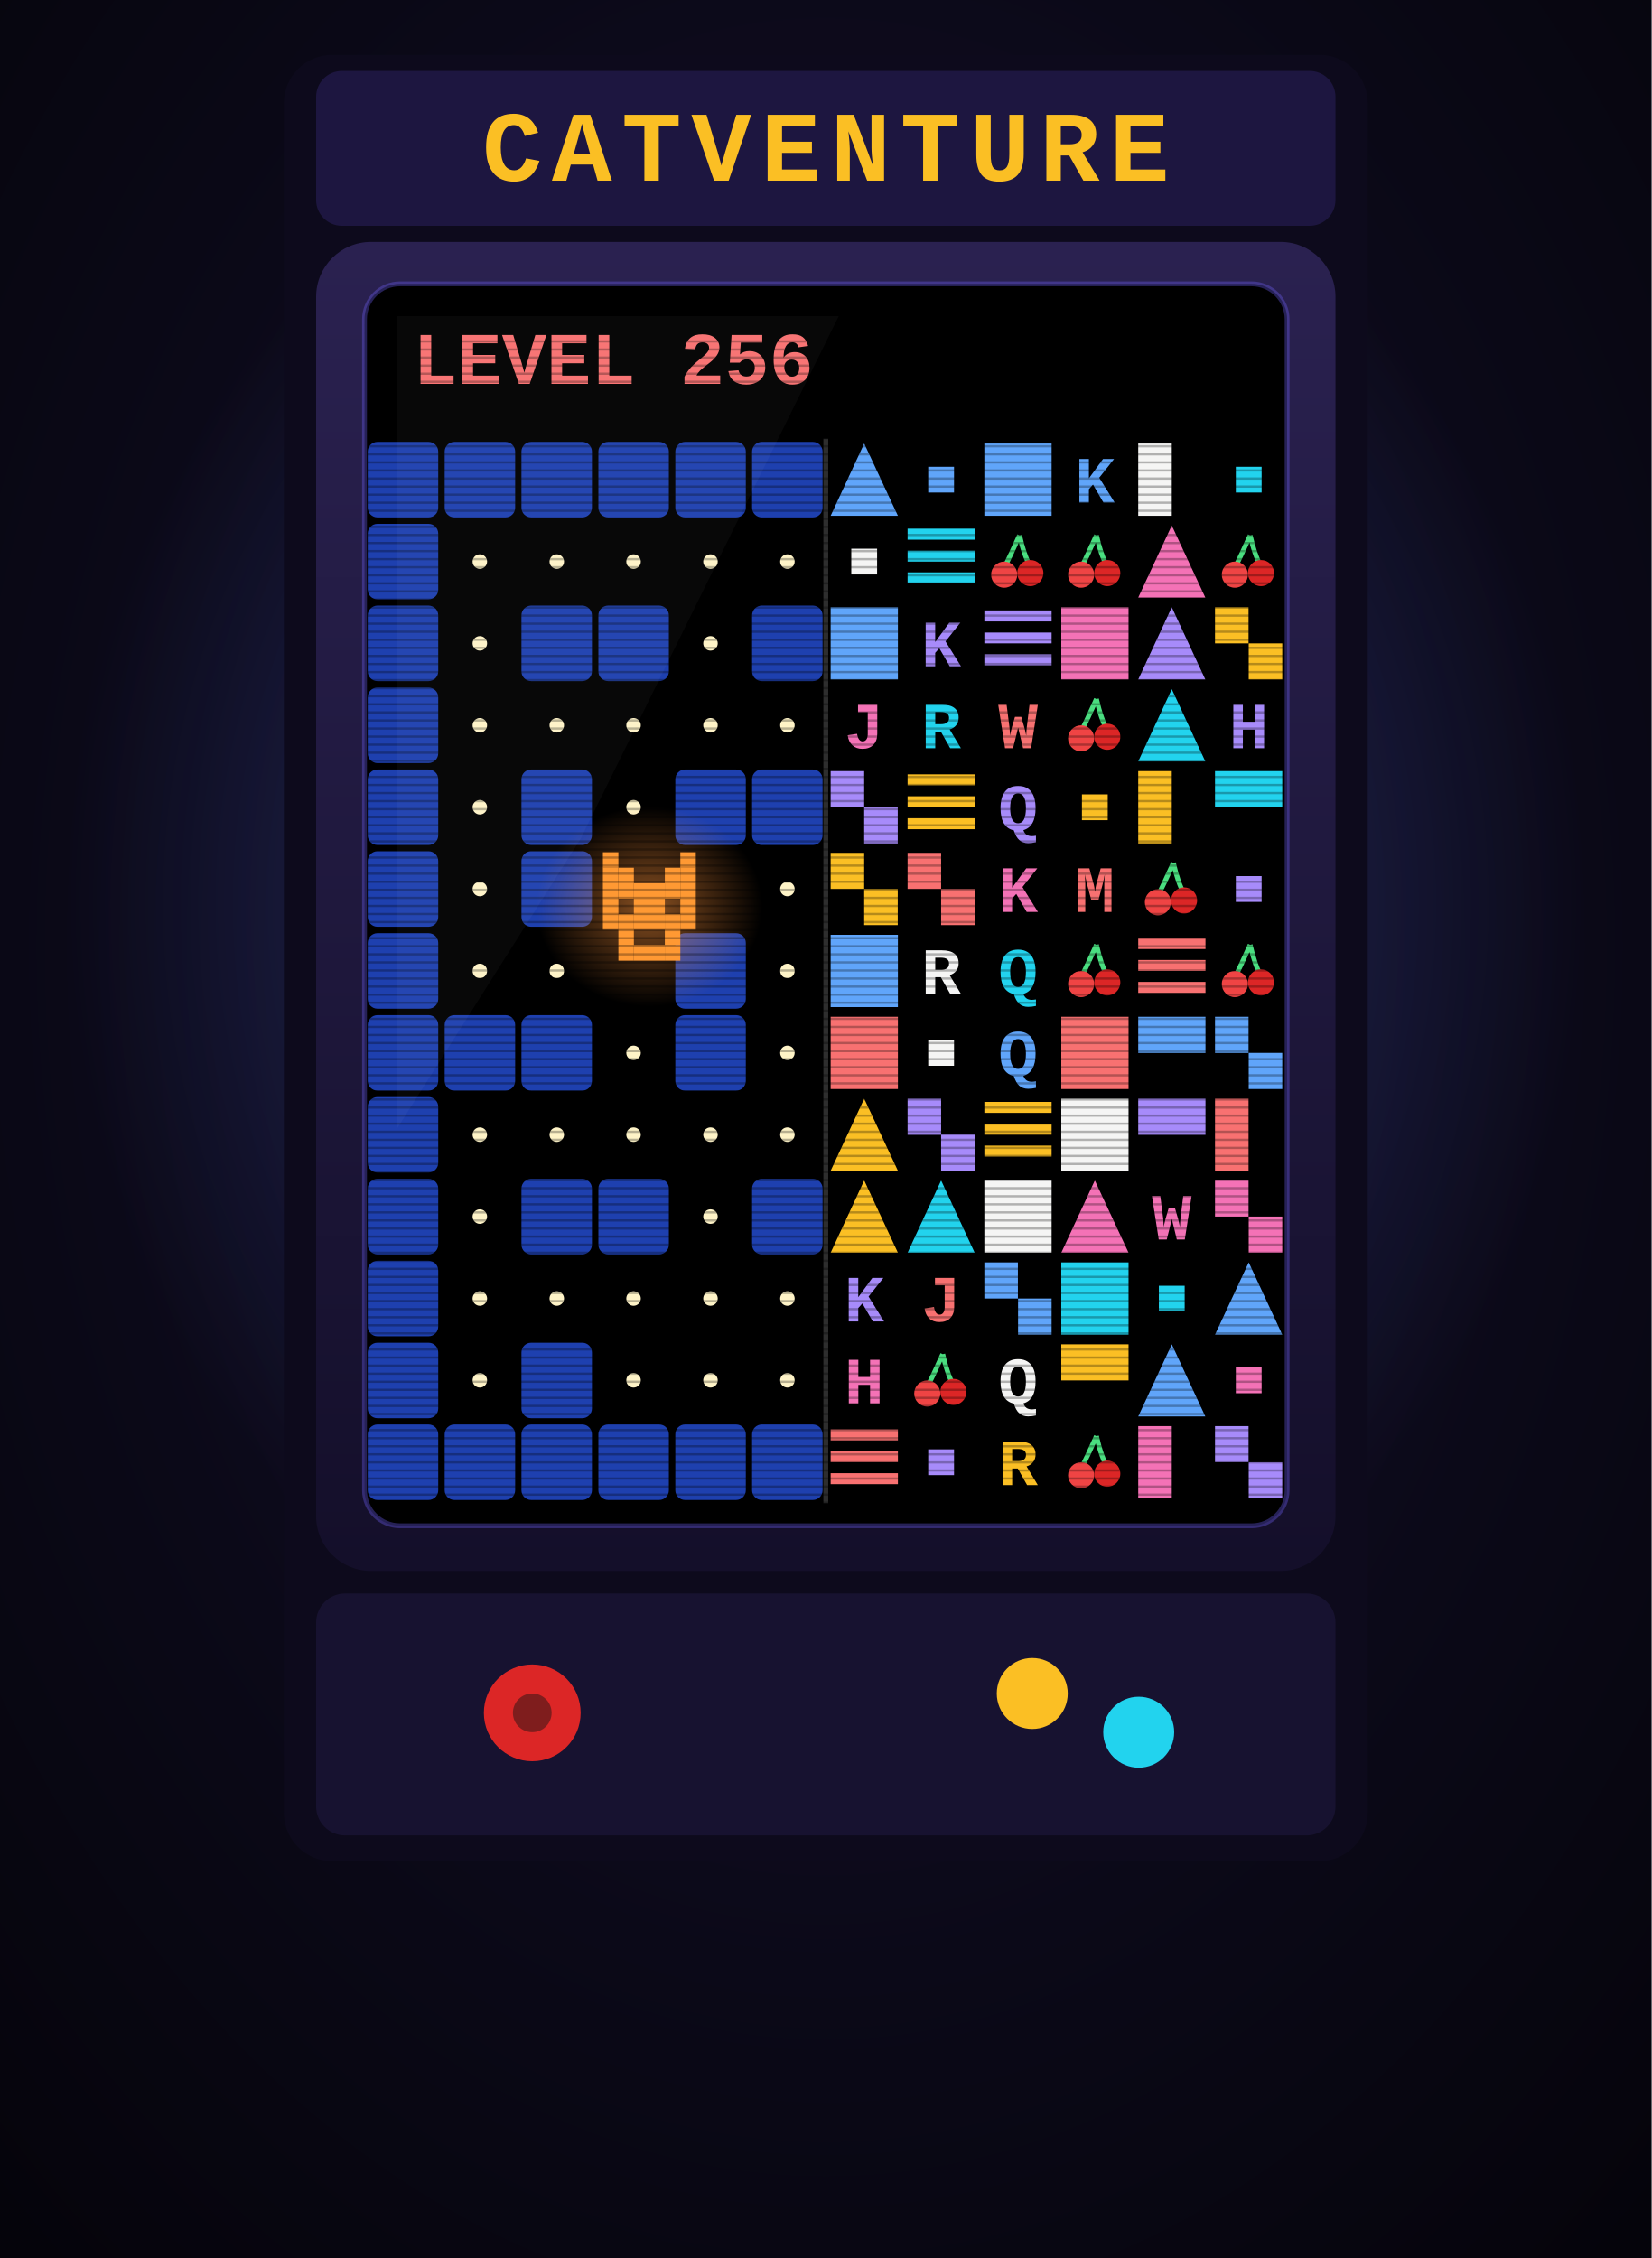
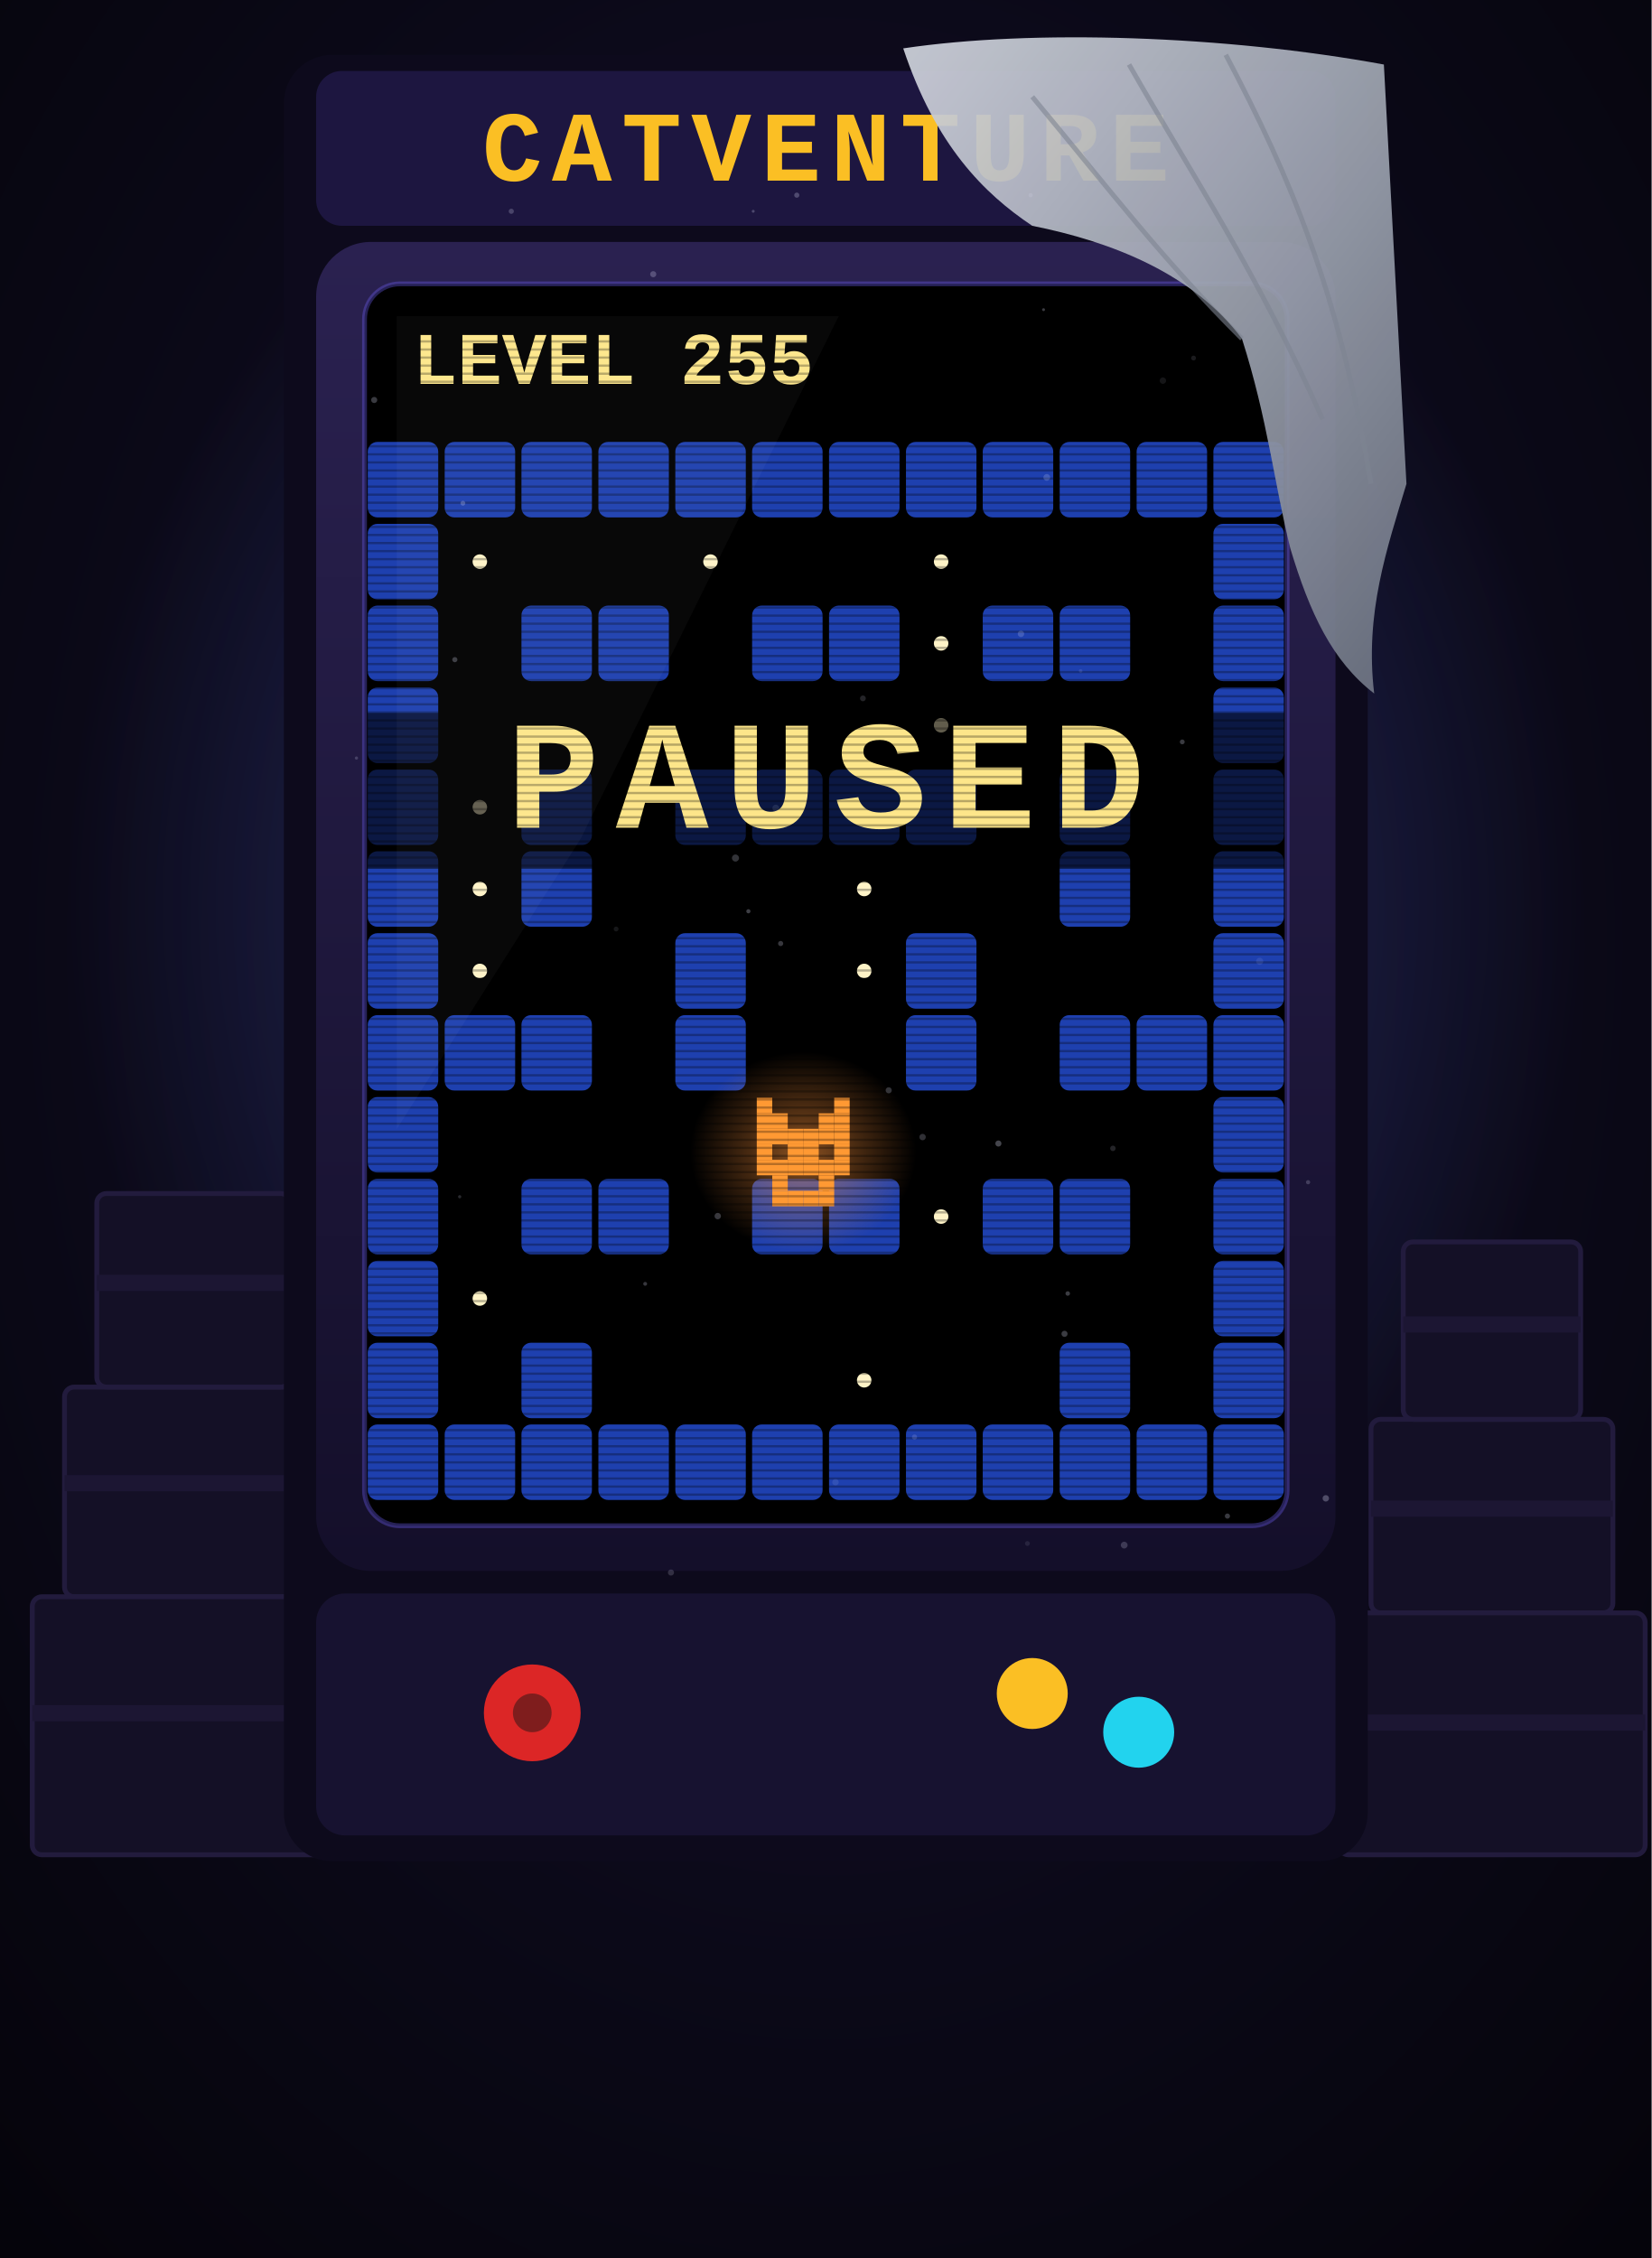
<svg xmlns="http://www.w3.org/2000/svg" viewBox="0 0 1024 1400" width="1024" height="1400">
  <defs>
    <radialGradient id="room" cx="0.5" cy="0.42" r="0.75">
      <stop offset="0" stop-color="#1b1433" />
      <stop offset="0.6" stop-color="#0b0918" />
      <stop offset="1" stop-color="#05040b" />
    </radialGradient>
    <radialGradient id="glow" cx="0.5" cy="0.5" r="0.5">
      <stop offset="0" stop-color="#4f7cff" stop-opacity="0.35" />
      <stop offset="1" stop-color="#4f7cff" stop-opacity="0" />
    </radialGradient>
    <radialGradient id="catglow" cx="0.5" cy="0.5" r="0.5">
      <stop offset="0" stop-color="#fb923c" stop-opacity="0.55" />
      <stop offset="1" stop-color="#fb923c" stop-opacity="0" />
    </radialGradient>
    <linearGradient id="bezel" x1="0" y1="0" x2="0" y2="1">
      <stop offset="0" stop-color="#2a2150" />
      <stop offset="1" stop-color="#140f2a" />
    </linearGradient>
+     <linearGradient id="sheet" x1="0" y1="0" x2="1" y2="1">
+       <stop offset="0" stop-color="#cfd3dc" />
+       <stop offset="0.55" stop-color="#9aa0ad" />
+       <stop offset="1" stop-color="#6b7180" />
+     </linearGradient>
    <clipPath id="screen">
      <rect x="226" y="176" width="572" height="770" rx="22" />
    </clipPath>
  </defs>
  <rect width="1024" height="1400" fill="url(#room)" />
  <ellipse cx="512" cy="560" rx="470" ry="520" fill="url(#glow)" />
+   <rect x="40" y="860" width="150" height="130" rx="6" fill="#141026" stroke="#221b3d" stroke-width="3" />
+   <rect x="40" y="914.6" width="150" height="10" fill="#1c1633" />
+   <rect x="60" y="740" width="120" height="120" rx="6" fill="#141026" stroke="#221b3d" stroke-width="3" />
+   <rect x="60" y="790.4" width="120" height="10" fill="#1c1633" />
+   <rect x="850" y="880" width="150" height="120" rx="6" fill="#141026" stroke="#221b3d" stroke-width="3" />
+   <rect x="850" y="930.4" width="150" height="10" fill="#1c1633" />
+   <rect x="870" y="770" width="110" height="110" rx="6" fill="#141026" stroke="#221b3d" stroke-width="3" />
+   <rect x="870" y="816.2" width="110" height="10" fill="#1c1633" />
+   <rect x="20" y="990" width="190" height="160" rx="6" fill="#141026" stroke="#221b3d" stroke-width="3" />
+   <rect x="20" y="1057.2" width="190" height="10" fill="#1c1633" />
+   <rect x="830" y="1000" width="190" height="150" rx="6" fill="#141026" stroke="#221b3d" stroke-width="3" />
+   <rect x="830" y="1063.0" width="190" height="10" fill="#1c1633" />
  <rect x="176" y="34" width="672" height="1120" rx="30" fill="#0d0a1c" />
  <rect x="196" y="44" width="632" height="96" rx="16" fill="#1d1640" />
  <text x="512" y="112" text-anchor="middle" font-family="'Courier New',monospace" font-size="62" font-weight="700" fill="#fbbf24" letter-spacing="6">CATVENTURE</text>
  <rect x="196" y="150" width="632" height="824" rx="34" fill="url(#bezel)" />
  <rect x="226" y="176" width="572" height="770" rx="22" fill="#000" />
  <g clip-path="url(#screen)">
-     <text x="256" y="238" font-family="'Courier New',monospace" font-size="46" font-weight="700" fill="#f87171">LEVEL 256</text>
+     <text x="256" y="238" font-family="'Courier New',monospace" font-size="46" font-weight="700" fill="#fde68a">LEVEL 255</text>
    <rect x="228.0" y="274.0" width="43.7" height="46.8" rx="6" fill="#1e40af" />
    <rect x="275.7" y="274.0" width="43.7" height="46.8" rx="6" fill="#1e40af" />
    <rect x="323.3" y="274.0" width="43.7" height="46.8" rx="6" fill="#1e40af" />
    <rect x="371.0" y="274.0" width="43.7" height="46.8" rx="6" fill="#1e40af" />
    <rect x="418.7" y="274.0" width="43.7" height="46.8" rx="6" fill="#1e40af" />
    <rect x="466.3" y="274.0" width="43.7" height="46.8" rx="6" fill="#1e40af" />
+     <rect x="514.0" y="274.0" width="43.7" height="46.8" rx="6" fill="#1e40af" />
+     <rect x="561.7" y="274.0" width="43.7" height="46.8" rx="6" fill="#1e40af" />
+     <rect x="609.3" y="274.0" width="43.7" height="46.8" rx="6" fill="#1e40af" />
+     <rect x="657.0" y="274.0" width="43.7" height="46.8" rx="6" fill="#1e40af" />
+     <rect x="704.7" y="274.0" width="43.7" height="46.8" rx="6" fill="#1e40af" />
+     <rect x="752.3" y="274.0" width="43.7" height="46.8" rx="6" fill="#1e40af" />
    <rect x="228.0" y="324.8" width="43.7" height="46.8" rx="6" fill="#1e40af" />
    <circle cx="297.5" cy="348.2" r="4.5" fill="#fef3c7" />
-     <circle cx="345.2" cy="348.2" r="4.5" fill="#fef3c7" />
-     <circle cx="392.8" cy="348.2" r="4.5" fill="#fef3c7" />
    <circle cx="440.5" cy="348.2" r="4.5" fill="#fef3c7" />
-     <circle cx="488.2" cy="348.2" r="4.5" fill="#fef3c7" />
+     <circle cx="583.5" cy="348.2" r="4.5" fill="#fef3c7" />
+     <rect x="752.3" y="324.8" width="43.7" height="46.8" rx="6" fill="#1e40af" />
    <rect x="228.0" y="375.5" width="43.7" height="46.8" rx="6" fill="#1e40af" />
-     <circle cx="297.5" cy="398.9" r="4.5" fill="#fef3c7" />
    <rect x="323.3" y="375.5" width="43.7" height="46.8" rx="6" fill="#1e40af" />
    <rect x="371.0" y="375.5" width="43.7" height="46.8" rx="6" fill="#1e40af" />
-     <circle cx="440.5" cy="398.9" r="4.5" fill="#fef3c7" />
    <rect x="466.3" y="375.5" width="43.7" height="46.8" rx="6" fill="#1e40af" />
+     <rect x="514.0" y="375.5" width="43.7" height="46.8" rx="6" fill="#1e40af" />
+     <circle cx="583.5" cy="398.9" r="4.5" fill="#fef3c7" />
+     <rect x="609.3" y="375.5" width="43.7" height="46.8" rx="6" fill="#1e40af" />
+     <rect x="657.0" y="375.5" width="43.7" height="46.8" rx="6" fill="#1e40af" />
+     <rect x="752.3" y="375.5" width="43.7" height="46.8" rx="6" fill="#1e40af" />
    <rect x="228.0" y="426.3" width="43.7" height="46.8" rx="6" fill="#1e40af" />
-     <circle cx="297.5" cy="449.7" r="4.5" fill="#fef3c7" />
-     <circle cx="345.2" cy="449.7" r="4.5" fill="#fef3c7" />
-     <circle cx="392.8" cy="449.7" r="4.5" fill="#fef3c7" />
-     <circle cx="440.5" cy="449.7" r="4.5" fill="#fef3c7" />
-     <circle cx="488.2" cy="449.7" r="4.5" fill="#fef3c7" />
+     <circle cx="583.5" cy="449.7" r="4.5" fill="#fef3c7" />
+     <rect x="752.3" y="426.3" width="43.7" height="46.8" rx="6" fill="#1e40af" />
    <rect x="228.0" y="477.1" width="43.7" height="46.8" rx="6" fill="#1e40af" />
    <circle cx="297.5" cy="500.5" r="4.5" fill="#fef3c7" />
    <rect x="323.3" y="477.1" width="43.7" height="46.8" rx="6" fill="#1e40af" />
    <circle cx="392.8" cy="500.5" r="4.5" fill="#fef3c7" />
    <rect x="418.7" y="477.1" width="43.7" height="46.8" rx="6" fill="#1e40af" />
    <rect x="466.3" y="477.1" width="43.7" height="46.8" rx="6" fill="#1e40af" />
+     <rect x="514.0" y="477.1" width="43.7" height="46.8" rx="6" fill="#1e40af" />
+     <rect x="561.7" y="477.1" width="43.7" height="46.8" rx="6" fill="#1e40af" />
+     <rect x="657.0" y="477.1" width="43.7" height="46.8" rx="6" fill="#1e40af" />
+     <rect x="752.3" y="477.1" width="43.7" height="46.8" rx="6" fill="#1e40af" />
    <rect x="228.0" y="527.8" width="43.7" height="46.8" rx="6" fill="#1e40af" />
    <circle cx="297.5" cy="551.2" r="4.5" fill="#fef3c7" />
    <rect x="323.3" y="527.8" width="43.7" height="46.8" rx="6" fill="#1e40af" />
-     <circle cx="488.2" cy="551.2" r="4.5" fill="#fef3c7" />
+     <circle cx="535.8" cy="551.2" r="4.5" fill="#fef3c7" />
+     <rect x="657.0" y="527.8" width="43.7" height="46.8" rx="6" fill="#1e40af" />
+     <rect x="752.3" y="527.8" width="43.7" height="46.8" rx="6" fill="#1e40af" />
    <rect x="228.0" y="578.6" width="43.7" height="46.8" rx="6" fill="#1e40af" />
    <circle cx="297.5" cy="602.0" r="4.5" fill="#fef3c7" />
-     <circle cx="345.2" cy="602.0" r="4.5" fill="#fef3c7" />
    <rect x="418.7" y="578.6" width="43.7" height="46.8" rx="6" fill="#1e40af" />
-     <circle cx="488.2" cy="602.0" r="4.5" fill="#fef3c7" />
+     <circle cx="535.8" cy="602.0" r="4.5" fill="#fef3c7" />
+     <rect x="561.7" y="578.6" width="43.7" height="46.8" rx="6" fill="#1e40af" />
+     <rect x="752.3" y="578.6" width="43.7" height="46.8" rx="6" fill="#1e40af" />
    <rect x="228.0" y="629.4" width="43.7" height="46.8" rx="6" fill="#1e40af" />
    <rect x="275.7" y="629.4" width="43.7" height="46.8" rx="6" fill="#1e40af" />
    <rect x="323.3" y="629.4" width="43.7" height="46.8" rx="6" fill="#1e40af" />
-     <circle cx="392.8" cy="652.8" r="4.5" fill="#fef3c7" />
    <rect x="418.7" y="629.4" width="43.7" height="46.8" rx="6" fill="#1e40af" />
-     <circle cx="488.2" cy="652.8" r="4.5" fill="#fef3c7" />
+     <rect x="561.7" y="629.4" width="43.7" height="46.8" rx="6" fill="#1e40af" />
+     <rect x="657.0" y="629.4" width="43.7" height="46.8" rx="6" fill="#1e40af" />
+     <rect x="704.7" y="629.4" width="43.7" height="46.8" rx="6" fill="#1e40af" />
+     <rect x="752.3" y="629.4" width="43.7" height="46.8" rx="6" fill="#1e40af" />
    <rect x="228.0" y="680.2" width="43.7" height="46.8" rx="6" fill="#1e40af" />
-     <circle cx="297.5" cy="703.5" r="4.5" fill="#fef3c7" />
-     <circle cx="345.2" cy="703.5" r="4.5" fill="#fef3c7" />
-     <circle cx="392.8" cy="703.5" r="4.5" fill="#fef3c7" />
-     <circle cx="440.5" cy="703.5" r="4.5" fill="#fef3c7" />
-     <circle cx="488.2" cy="703.5" r="4.5" fill="#fef3c7" />
+     <rect x="752.3" y="680.2" width="43.7" height="46.8" rx="6" fill="#1e40af" />
    <rect x="228.0" y="730.9" width="43.7" height="46.8" rx="6" fill="#1e40af" />
-     <circle cx="297.5" cy="754.3" r="4.5" fill="#fef3c7" />
    <rect x="323.3" y="730.9" width="43.7" height="46.8" rx="6" fill="#1e40af" />
    <rect x="371.0" y="730.9" width="43.7" height="46.8" rx="6" fill="#1e40af" />
-     <circle cx="440.5" cy="754.3" r="4.5" fill="#fef3c7" />
    <rect x="466.3" y="730.9" width="43.7" height="46.8" rx="6" fill="#1e40af" />
+     <rect x="514.0" y="730.9" width="43.7" height="46.8" rx="6" fill="#1e40af" />
+     <circle cx="583.5" cy="754.3" r="4.5" fill="#fef3c7" />
+     <rect x="609.3" y="730.9" width="43.7" height="46.8" rx="6" fill="#1e40af" />
+     <rect x="657.0" y="730.9" width="43.7" height="46.8" rx="6" fill="#1e40af" />
+     <rect x="752.3" y="730.9" width="43.7" height="46.8" rx="6" fill="#1e40af" />
    <rect x="228.0" y="781.7" width="43.7" height="46.8" rx="6" fill="#1e40af" />
    <circle cx="297.5" cy="805.1" r="4.5" fill="#fef3c7" />
-     <circle cx="345.2" cy="805.1" r="4.5" fill="#fef3c7" />
-     <circle cx="392.8" cy="805.1" r="4.5" fill="#fef3c7" />
-     <circle cx="440.5" cy="805.1" r="4.5" fill="#fef3c7" />
-     <circle cx="488.2" cy="805.1" r="4.5" fill="#fef3c7" />
+     <rect x="752.3" y="781.7" width="43.7" height="46.8" rx="6" fill="#1e40af" />
    <rect x="228.0" y="832.5" width="43.7" height="46.8" rx="6" fill="#1e40af" />
-     <circle cx="297.5" cy="855.8" r="4.5" fill="#fef3c7" />
    <rect x="323.3" y="832.5" width="43.7" height="46.8" rx="6" fill="#1e40af" />
-     <circle cx="392.8" cy="855.8" r="4.5" fill="#fef3c7" />
-     <circle cx="440.5" cy="855.8" r="4.5" fill="#fef3c7" />
-     <circle cx="488.2" cy="855.8" r="4.5" fill="#fef3c7" />
+     <circle cx="535.8" cy="855.8" r="4.5" fill="#fef3c7" />
+     <rect x="657.0" y="832.5" width="43.7" height="46.8" rx="6" fill="#1e40af" />
+     <rect x="752.3" y="832.5" width="43.7" height="46.8" rx="6" fill="#1e40af" />
    <rect x="228.0" y="883.2" width="43.7" height="46.8" rx="6" fill="#1e40af" />
    <rect x="275.7" y="883.2" width="43.7" height="46.8" rx="6" fill="#1e40af" />
    <rect x="323.3" y="883.2" width="43.7" height="46.8" rx="6" fill="#1e40af" />
    <rect x="371.0" y="883.2" width="43.7" height="46.8" rx="6" fill="#1e40af" />
    <rect x="418.7" y="883.2" width="43.7" height="46.8" rx="6" fill="#1e40af" />
    <rect x="466.3" y="883.2" width="43.7" height="46.8" rx="6" fill="#1e40af" />
-     <ellipse cx="402.633" cy="561.985" rx="70" ry="62" fill="url(#catglow)" />
-     <rect x="373.8" y="528.4" width="9.6" height="9.6" fill="#ff9933" />
-     <rect x="421.8" y="528.4" width="9.6" height="9.6" fill="#ff9933" />
-     <rect x="373.8" y="538.0" width="9.6" height="9.6" fill="#ff9933" />
-     <rect x="383.4" y="538.0" width="9.6" height="9.6" fill="#ff9933" />
-     <rect x="412.2" y="538.0" width="9.6" height="9.6" fill="#ff9933" />
-     <rect x="421.8" y="538.0" width="9.6" height="9.6" fill="#ff9933" />
-     <rect x="373.8" y="547.6" width="9.6" height="9.6" fill="#ff9933" />
-     <rect x="383.4" y="547.6" width="9.6" height="9.6" fill="#ff9933" />
-     <rect x="393.0" y="547.6" width="9.6" height="9.6" fill="#ff9933" />
-     <rect x="402.6" y="547.6" width="9.6" height="9.6" fill="#ff9933" />
-     <rect x="412.2" y="547.6" width="9.6" height="9.6" fill="#ff9933" />
-     <rect x="421.8" y="547.6" width="9.6" height="9.6" fill="#ff9933" />
-     <rect x="373.8" y="557.2" width="9.6" height="9.6" fill="#ff9933" />
-     <rect x="393.0" y="557.2" width="9.6" height="9.6" fill="#ff9933" />
-     <rect x="402.6" y="557.2" width="9.6" height="9.6" fill="#ff9933" />
-     <rect x="421.8" y="557.2" width="9.6" height="9.6" fill="#ff9933" />
-     <rect x="373.8" y="566.8" width="9.6" height="9.6" fill="#ff9933" />
-     <rect x="383.4" y="566.8" width="9.6" height="9.6" fill="#ff9933" />
-     <rect x="393.0" y="566.8" width="9.6" height="9.6" fill="#ff9933" />
-     <rect x="402.6" y="566.8" width="9.6" height="9.6" fill="#ff9933" />
-     <rect x="412.2" y="566.8" width="9.6" height="9.6" fill="#ff9933" />
-     <rect x="421.8" y="566.8" width="9.6" height="9.6" fill="#ff9933" />
-     <rect x="383.4" y="576.4" width="9.6" height="9.6" fill="#ff9933" />
-     <rect x="412.2" y="576.4" width="9.6" height="9.6" fill="#ff9933" />
-     <rect x="383.4" y="586.0" width="9.6" height="9.6" fill="#ff9933" />
-     <rect x="393.0" y="586.0" width="9.6" height="9.6" fill="#ff9933" />
-     <rect x="402.6" y="586.0" width="9.6" height="9.6" fill="#ff9933" />
-     <rect x="412.2" y="586.0" width="9.6" height="9.6" fill="#ff9933" />
-     <polygon points="515.0,319.8 556.7,319.8 535.8,275.0" fill="#60a5fa" />
-     <rect x="575.5" y="289.4" width="16" height="16" fill="#60a5fa" />
-     <rect x="610.3" y="275.0" width="41.7" height="44.8" fill="#60a5fa" />
-     <text x="678.8" y="311.6" text-anchor="middle" font-family="'Courier New',monospace" font-size="41" font-weight="700" fill="#60a5fa">K</text>
-     <rect x="705.7" y="275.0" width="20.8" height="44.8" fill="#f5f5f4" />
-     <rect x="766.2" y="289.4" width="16" height="16" fill="#22d3ee" />
-     <rect x="527.8" y="340.2" width="16" height="16" fill="#f5f5f4" />
-     <rect x="562.7" y="327.8" width="41.7" height="6.8" fill="#22d3ee" />
-     <rect x="562.7" y="341.4" width="41.7" height="6.8" fill="#22d3ee" />
-     <rect x="562.7" y="354.9" width="41.7" height="6.8" fill="#22d3ee" />
-     <path d="M632.1,331.9 q-5.7,12.7 -9.5,20.3 M632.1,331.9 q2.9,12.7 6.7,19.3" stroke="#4ade80" stroke-width="3" fill="none" />
-     <circle cx="622.6" cy="356.3" r="8.1" fill="#ef4444" />
-     <circle cx="638.8" cy="355.3" r="8.1" fill="#dc2626" />
-     <path d="M679.8,331.9 q-5.7,12.7 -9.5,20.3 M679.8,331.9 q2.9,12.7 6.7,19.3" stroke="#4ade80" stroke-width="3" fill="none" />
-     <circle cx="670.3" cy="356.3" r="8.1" fill="#ef4444" />
-     <circle cx="686.5" cy="355.3" r="8.1" fill="#dc2626" />
-     <polygon points="705.7,370.5 747.3,370.5 726.5,325.8" fill="#f472b6" />
-     <path d="M775.1,331.9 q-5.7,12.7 -9.5,20.3 M775.1,331.9 q2.9,12.7 6.7,19.3" stroke="#4ade80" stroke-width="3" fill="none" />
-     <circle cx="765.6" cy="356.3" r="8.1" fill="#ef4444" />
-     <circle cx="781.8" cy="355.3" r="8.1" fill="#dc2626" />
-     <rect x="515.0" y="376.5" width="41.7" height="44.8" fill="#60a5fa" />
-     <text x="583.5" y="413.1" text-anchor="middle" font-family="'Courier New',monospace" font-size="41" font-weight="700" fill="#a78bfa">K</text>
-     <rect x="610.3" y="378.5" width="41.7" height="6.8" fill="#a78bfa" />
-     <rect x="610.3" y="392.1" width="41.7" height="6.8" fill="#a78bfa" />
-     <rect x="610.3" y="405.7" width="41.7" height="6.8" fill="#a78bfa" />
-     <rect x="658.0" y="376.5" width="41.7" height="44.8" fill="#f472b6" />
-     <polygon points="705.7,421.3 747.3,421.3 726.5,376.5" fill="#a78bfa" />
-     <rect x="753.3" y="376.5" width="20.8" height="22.4" fill="#fbbf24" />
-     <rect x="774.2" y="398.9" width="20.8" height="22.4" fill="#fbbf24" />
-     <text x="535.8" y="463.9" text-anchor="middle" font-family="'Courier New',monospace" font-size="41" font-weight="700" fill="#f472b6">J</text>
-     <text x="583.5" y="463.9" text-anchor="middle" font-family="'Courier New',monospace" font-size="41" font-weight="700" fill="#22d3ee">R</text>
-     <text x="631.2" y="463.9" text-anchor="middle" font-family="'Courier New',monospace" font-size="41" font-weight="700" fill="#f87171">W</text>
-     <path d="M679.8,433.4 q-5.7,12.7 -9.5,20.3 M679.8,433.4 q2.9,12.7 6.7,19.3" stroke="#4ade80" stroke-width="3" fill="none" />
-     <circle cx="670.3" cy="457.8" r="8.1" fill="#ef4444" />
-     <circle cx="686.5" cy="456.8" r="8.1" fill="#dc2626" />
-     <polygon points="705.7,472.1 747.3,472.1 726.5,427.3" fill="#22d3ee" />
-     <text x="774.2" y="463.9" text-anchor="middle" font-family="'Courier New',monospace" font-size="41" font-weight="700" fill="#a78bfa">H</text>
-     <rect x="515.0" y="478.1" width="20.8" height="22.4" fill="#a78bfa" />
-     <rect x="535.8" y="500.5" width="20.8" height="22.4" fill="#a78bfa" />
-     <rect x="562.7" y="480.1" width="41.7" height="6.8" fill="#fbbf24" />
-     <rect x="562.7" y="493.7" width="41.7" height="6.8" fill="#fbbf24" />
-     <rect x="562.7" y="507.3" width="41.7" height="6.8" fill="#fbbf24" />
-     <text x="631.2" y="514.7" text-anchor="middle" font-family="'Courier New',monospace" font-size="41" font-weight="700" fill="#a78bfa">Q</text>
-     <rect x="670.8" y="492.5" width="16" height="16" fill="#fbbf24" />
-     <rect x="705.7" y="478.1" width="20.8" height="44.8" fill="#fbbf24" />
-     <rect x="753.3" y="478.1" width="41.7" height="22.4" fill="#22d3ee" />
-     <rect x="515.0" y="528.8" width="20.8" height="22.4" fill="#fbbf24" />
-     <rect x="535.8" y="551.2" width="20.8" height="22.4" fill="#fbbf24" />
-     <rect x="562.7" y="528.8" width="20.8" height="22.4" fill="#f87171" />
-     <rect x="583.5" y="551.2" width="20.8" height="22.4" fill="#f87171" />
-     <text x="631.2" y="565.4" text-anchor="middle" font-family="'Courier New',monospace" font-size="41" font-weight="700" fill="#f472b6">K</text>
-     <text x="678.8" y="565.4" text-anchor="middle" font-family="'Courier New',monospace" font-size="41" font-weight="700" fill="#f87171">M</text>
-     <path d="M727.5,535.0 q-5.7,12.7 -9.5,20.3 M727.5,535.0 q2.9,12.7 6.7,19.3" stroke="#4ade80" stroke-width="3" fill="none" />
-     <circle cx="717.9" cy="559.4" r="8.1" fill="#ef4444" />
-     <circle cx="734.1" cy="558.3" r="8.1" fill="#dc2626" />
-     <rect x="766.2" y="543.2" width="16" height="16" fill="#a78bfa" />
-     <rect x="515.0" y="579.6" width="41.7" height="44.8" fill="#60a5fa" />
-     <text x="583.5" y="616.2" text-anchor="middle" font-family="'Courier New',monospace" font-size="41" font-weight="700" fill="#f5f5f4">R</text>
-     <text x="631.2" y="616.2" text-anchor="middle" font-family="'Courier New',monospace" font-size="41" font-weight="700" fill="#22d3ee">Q</text>
-     <path d="M679.8,585.8 q-5.7,12.7 -9.5,20.3 M679.8,585.8 q2.9,12.7 6.7,19.3" stroke="#4ade80" stroke-width="3" fill="none" />
-     <circle cx="670.3" cy="610.1" r="8.1" fill="#ef4444" />
-     <circle cx="686.5" cy="609.1" r="8.1" fill="#dc2626" />
-     <rect x="705.7" y="581.6" width="41.7" height="6.8" fill="#f87171" />
-     <rect x="705.7" y="595.2" width="41.7" height="6.8" fill="#f87171" />
-     <rect x="705.7" y="608.8" width="41.7" height="6.8" fill="#f87171" />
-     <path d="M775.1,585.8 q-5.7,12.7 -9.5,20.3 M775.1,585.8 q2.9,12.7 6.7,19.3" stroke="#4ade80" stroke-width="3" fill="none" />
-     <circle cx="765.6" cy="610.1" r="8.1" fill="#ef4444" />
-     <circle cx="781.8" cy="609.1" r="8.1" fill="#dc2626" />
-     <rect x="515.0" y="630.4" width="41.7" height="44.8" fill="#f87171" />
-     <rect x="575.5" y="644.8" width="16" height="16" fill="#f5f5f4" />
-     <text x="631.2" y="667.0" text-anchor="middle" font-family="'Courier New',monospace" font-size="41" font-weight="700" fill="#60a5fa">Q</text>
-     <rect x="658.0" y="630.4" width="41.7" height="44.8" fill="#f87171" />
-     <rect x="705.7" y="630.4" width="41.7" height="22.4" fill="#60a5fa" />
-     <rect x="753.3" y="630.4" width="20.8" height="22.4" fill="#60a5fa" />
-     <rect x="774.2" y="652.8" width="20.8" height="22.4" fill="#60a5fa" />
-     <polygon points="515.0,725.9 556.7,725.9 535.8,681.2" fill="#fbbf24" />
-     <rect x="562.7" y="681.2" width="20.8" height="22.4" fill="#a78bfa" />
-     <rect x="583.5" y="703.5" width="20.8" height="22.4" fill="#a78bfa" />
-     <rect x="610.3" y="683.2" width="41.7" height="6.8" fill="#fbbf24" />
-     <rect x="610.3" y="696.7" width="41.7" height="6.8" fill="#fbbf24" />
-     <rect x="610.3" y="710.3" width="41.7" height="6.8" fill="#fbbf24" />
-     <rect x="658.0" y="681.2" width="41.7" height="44.8" fill="#f5f5f4" />
-     <rect x="705.7" y="681.2" width="41.7" height="22.4" fill="#a78bfa" />
-     <rect x="753.3" y="681.2" width="20.8" height="44.8" fill="#f87171" />
-     <polygon points="515.0,776.7 556.7,776.7 535.8,731.9" fill="#fbbf24" />
-     <polygon points="562.7,776.7 604.3,776.7 583.5,731.9" fill="#22d3ee" />
-     <rect x="610.3" y="731.9" width="41.7" height="44.8" fill="#f5f5f4" />
-     <polygon points="658.0,776.7 699.7,776.7 678.8,731.9" fill="#f472b6" />
-     <text x="726.5" y="768.5" text-anchor="middle" font-family="'Courier New',monospace" font-size="41" font-weight="700" fill="#f472b6">W</text>
-     <rect x="753.3" y="731.9" width="20.8" height="22.4" fill="#f472b6" />
-     <rect x="774.2" y="754.3" width="20.8" height="22.4" fill="#f472b6" />
-     <text x="535.8" y="819.3" text-anchor="middle" font-family="'Courier New',monospace" font-size="41" font-weight="700" fill="#a78bfa">K</text>
-     <text x="583.5" y="819.3" text-anchor="middle" font-family="'Courier New',monospace" font-size="41" font-weight="700" fill="#f87171">J</text>
-     <rect x="610.3" y="782.7" width="20.8" height="22.4" fill="#60a5fa" />
-     <rect x="631.2" y="805.1" width="20.8" height="22.4" fill="#60a5fa" />
-     <rect x="658.0" y="782.7" width="41.7" height="44.8" fill="#22d3ee" />
-     <rect x="718.5" y="797.1" width="16" height="16" fill="#22d3ee" />
-     <polygon points="753.3,827.5 795.0,827.5 774.2,782.7" fill="#60a5fa" />
-     <text x="535.8" y="870.1" text-anchor="middle" font-family="'Courier New',monospace" font-size="41" font-weight="700" fill="#f472b6">H</text>
-     <path d="M584.5,839.6 q-5.7,12.7 -9.5,20.3 M584.5,839.6 q2.9,12.7 6.7,19.3" stroke="#4ade80" stroke-width="3" fill="none" />
-     <circle cx="574.9" cy="864.0" r="8.1" fill="#ef4444" />
-     <circle cx="591.1" cy="863.0" r="8.1" fill="#dc2626" />
-     <text x="631.2" y="870.1" text-anchor="middle" font-family="'Courier New',monospace" font-size="41" font-weight="700" fill="#f5f5f4">Q</text>
-     <rect x="658.0" y="833.5" width="41.7" height="22.4" fill="#fbbf24" />
-     <polygon points="705.7,878.2 747.3,878.2 726.5,833.5" fill="#60a5fa" />
-     <rect x="766.2" y="847.8" width="16" height="16" fill="#f472b6" />
-     <rect x="515.0" y="886.2" width="41.7" height="6.8" fill="#f87171" />
-     <rect x="515.0" y="899.8" width="41.7" height="6.8" fill="#f87171" />
-     <rect x="515.0" y="913.4" width="41.7" height="6.8" fill="#f87171" />
-     <rect x="575.5" y="898.6" width="16" height="16" fill="#a78bfa" />
-     <text x="631.2" y="920.8" text-anchor="middle" font-family="'Courier New',monospace" font-size="41" font-weight="700" fill="#fbbf24">R</text>
-     <path d="M679.8,890.4 q-5.7,12.7 -9.5,20.3 M679.8,890.4 q2.9,12.7 6.7,19.3" stroke="#4ade80" stroke-width="3" fill="none" />
-     <circle cx="670.3" cy="914.7" r="8.1" fill="#ef4444" />
-     <circle cx="686.5" cy="913.7" r="8.1" fill="#dc2626" />
-     <rect x="705.7" y="884.2" width="20.8" height="44.8" fill="#f472b6" />
-     <rect x="753.3" y="884.2" width="20.8" height="22.4" fill="#a78bfa" />
-     <rect x="774.2" y="906.6" width="20.8" height="22.4" fill="#a78bfa" />
-     <rect x="510.5" y="272" width="3" height="660.0" fill="#ffffff" opacity="0.18" />
+     <rect x="514.0" y="883.2" width="43.7" height="46.8" rx="6" fill="#1e40af" />
+     <rect x="561.7" y="883.2" width="43.7" height="46.8" rx="6" fill="#1e40af" />
+     <rect x="609.3" y="883.2" width="43.7" height="46.8" rx="6" fill="#1e40af" />
+     <rect x="657.0" y="883.2" width="43.7" height="46.8" rx="6" fill="#1e40af" />
+     <rect x="704.7" y="883.2" width="43.7" height="46.8" rx="6" fill="#1e40af" />
+     <rect x="752.3" y="883.2" width="43.7" height="46.8" rx="6" fill="#1e40af" />
+     <ellipse cx="497.967" cy="714.292" rx="70" ry="62" fill="url(#catglow)" />
+     <rect x="469.2" y="680.7" width="9.6" height="9.6" fill="#ff9933" />
+     <rect x="517.2" y="680.7" width="9.6" height="9.6" fill="#ff9933" />
+     <rect x="469.2" y="690.3" width="9.6" height="9.6" fill="#ff9933" />
+     <rect x="478.8" y="690.3" width="9.6" height="9.6" fill="#ff9933" />
+     <rect x="507.6" y="690.3" width="9.6" height="9.6" fill="#ff9933" />
+     <rect x="517.2" y="690.3" width="9.6" height="9.6" fill="#ff9933" />
+     <rect x="469.2" y="699.9" width="9.6" height="9.6" fill="#ff9933" />
+     <rect x="478.8" y="699.9" width="9.6" height="9.6" fill="#ff9933" />
+     <rect x="488.4" y="699.9" width="9.6" height="9.6" fill="#ff9933" />
+     <rect x="498.0" y="699.9" width="9.6" height="9.6" fill="#ff9933" />
+     <rect x="507.6" y="699.9" width="9.6" height="9.6" fill="#ff9933" />
+     <rect x="517.2" y="699.9" width="9.6" height="9.6" fill="#ff9933" />
+     <rect x="469.2" y="709.5" width="9.6" height="9.6" fill="#ff9933" />
+     <rect x="488.4" y="709.5" width="9.6" height="9.6" fill="#ff9933" />
+     <rect x="498.0" y="709.5" width="9.6" height="9.6" fill="#ff9933" />
+     <rect x="517.2" y="709.5" width="9.6" height="9.6" fill="#ff9933" />
+     <rect x="469.2" y="719.1" width="9.6" height="9.6" fill="#ff9933" />
+     <rect x="478.8" y="719.1" width="9.6" height="9.6" fill="#ff9933" />
+     <rect x="488.4" y="719.1" width="9.6" height="9.6" fill="#ff9933" />
+     <rect x="498.0" y="719.1" width="9.6" height="9.6" fill="#ff9933" />
+     <rect x="507.6" y="719.1" width="9.6" height="9.6" fill="#ff9933" />
+     <rect x="517.2" y="719.1" width="9.6" height="9.6" fill="#ff9933" />
+     <rect x="478.8" y="728.7" width="9.6" height="9.6" fill="#ff9933" />
+     <rect x="507.6" y="728.7" width="9.6" height="9.6" fill="#ff9933" />
+     <rect x="478.8" y="738.3" width="9.6" height="9.6" fill="#ff9933" />
+     <rect x="488.4" y="738.3" width="9.6" height="9.6" fill="#ff9933" />
+     <rect x="498.0" y="738.3" width="9.6" height="9.6" fill="#ff9933" />
+     <rect x="507.6" y="738.3" width="9.6" height="9.6" fill="#ff9933" />
+     <rect x="226" y="442.1" width="572" height="96.5" fill="#000" opacity="0.62" />
+     <text x="512" y="513.2" text-anchor="middle" font-family="'Courier New',monospace" font-size="96" font-weight="700" fill="#fde68a" letter-spacing="10">PAUSED</text>
    <rect x="226" y="176" width="572" height="1.4" fill="#000" opacity="0.28" />
    <rect x="226" y="181" width="572" height="1.4" fill="#000" opacity="0.28" />
    <rect x="226" y="186" width="572" height="1.4" fill="#000" opacity="0.28" />
    <rect x="226" y="191" width="572" height="1.4" fill="#000" opacity="0.28" />
    <rect x="226" y="196" width="572" height="1.4" fill="#000" opacity="0.28" />
    <rect x="226" y="201" width="572" height="1.4" fill="#000" opacity="0.28" />
    <rect x="226" y="206" width="572" height="1.4" fill="#000" opacity="0.28" />
    <rect x="226" y="211" width="572" height="1.4" fill="#000" opacity="0.28" />
    <rect x="226" y="216" width="572" height="1.4" fill="#000" opacity="0.28" />
    <rect x="226" y="221" width="572" height="1.4" fill="#000" opacity="0.28" />
    <rect x="226" y="226" width="572" height="1.4" fill="#000" opacity="0.28" />
    <rect x="226" y="231" width="572" height="1.4" fill="#000" opacity="0.28" />
    <rect x="226" y="236" width="572" height="1.4" fill="#000" opacity="0.28" />
    <rect x="226" y="241" width="572" height="1.4" fill="#000" opacity="0.28" />
    <rect x="226" y="246" width="572" height="1.4" fill="#000" opacity="0.28" />
    <rect x="226" y="251" width="572" height="1.4" fill="#000" opacity="0.28" />
    <rect x="226" y="256" width="572" height="1.4" fill="#000" opacity="0.28" />
    <rect x="226" y="261" width="572" height="1.4" fill="#000" opacity="0.28" />
    <rect x="226" y="266" width="572" height="1.4" fill="#000" opacity="0.28" />
    <rect x="226" y="271" width="572" height="1.4" fill="#000" opacity="0.28" />
    <rect x="226" y="276" width="572" height="1.4" fill="#000" opacity="0.28" />
    <rect x="226" y="281" width="572" height="1.4" fill="#000" opacity="0.28" />
    <rect x="226" y="286" width="572" height="1.4" fill="#000" opacity="0.28" />
    <rect x="226" y="291" width="572" height="1.4" fill="#000" opacity="0.28" />
    <rect x="226" y="296" width="572" height="1.4" fill="#000" opacity="0.28" />
    <rect x="226" y="301" width="572" height="1.4" fill="#000" opacity="0.28" />
    <rect x="226" y="306" width="572" height="1.4" fill="#000" opacity="0.28" />
    <rect x="226" y="311" width="572" height="1.4" fill="#000" opacity="0.28" />
    <rect x="226" y="316" width="572" height="1.4" fill="#000" opacity="0.28" />
    <rect x="226" y="321" width="572" height="1.4" fill="#000" opacity="0.28" />
    <rect x="226" y="326" width="572" height="1.4" fill="#000" opacity="0.28" />
    <rect x="226" y="331" width="572" height="1.4" fill="#000" opacity="0.28" />
    <rect x="226" y="336" width="572" height="1.4" fill="#000" opacity="0.28" />
    <rect x="226" y="341" width="572" height="1.4" fill="#000" opacity="0.28" />
    <rect x="226" y="346" width="572" height="1.4" fill="#000" opacity="0.28" />
    <rect x="226" y="351" width="572" height="1.4" fill="#000" opacity="0.28" />
    <rect x="226" y="356" width="572" height="1.4" fill="#000" opacity="0.28" />
    <rect x="226" y="361" width="572" height="1.4" fill="#000" opacity="0.28" />
    <rect x="226" y="366" width="572" height="1.4" fill="#000" opacity="0.28" />
    <rect x="226" y="371" width="572" height="1.4" fill="#000" opacity="0.28" />
    <rect x="226" y="376" width="572" height="1.4" fill="#000" opacity="0.28" />
    <rect x="226" y="381" width="572" height="1.4" fill="#000" opacity="0.28" />
    <rect x="226" y="386" width="572" height="1.4" fill="#000" opacity="0.28" />
    <rect x="226" y="391" width="572" height="1.4" fill="#000" opacity="0.28" />
    <rect x="226" y="396" width="572" height="1.4" fill="#000" opacity="0.28" />
    <rect x="226" y="401" width="572" height="1.4" fill="#000" opacity="0.28" />
    <rect x="226" y="406" width="572" height="1.4" fill="#000" opacity="0.28" />
    <rect x="226" y="411" width="572" height="1.4" fill="#000" opacity="0.28" />
    <rect x="226" y="416" width="572" height="1.4" fill="#000" opacity="0.28" />
    <rect x="226" y="421" width="572" height="1.4" fill="#000" opacity="0.28" />
    <rect x="226" y="426" width="572" height="1.4" fill="#000" opacity="0.28" />
    <rect x="226" y="431" width="572" height="1.4" fill="#000" opacity="0.28" />
    <rect x="226" y="436" width="572" height="1.4" fill="#000" opacity="0.28" />
    <rect x="226" y="441" width="572" height="1.4" fill="#000" opacity="0.28" />
    <rect x="226" y="446" width="572" height="1.4" fill="#000" opacity="0.28" />
    <rect x="226" y="451" width="572" height="1.4" fill="#000" opacity="0.28" />
    <rect x="226" y="456" width="572" height="1.4" fill="#000" opacity="0.28" />
    <rect x="226" y="461" width="572" height="1.4" fill="#000" opacity="0.28" />
    <rect x="226" y="466" width="572" height="1.4" fill="#000" opacity="0.28" />
    <rect x="226" y="471" width="572" height="1.4" fill="#000" opacity="0.28" />
    <rect x="226" y="476" width="572" height="1.4" fill="#000" opacity="0.28" />
    <rect x="226" y="481" width="572" height="1.4" fill="#000" opacity="0.28" />
    <rect x="226" y="486" width="572" height="1.4" fill="#000" opacity="0.28" />
    <rect x="226" y="491" width="572" height="1.4" fill="#000" opacity="0.28" />
    <rect x="226" y="496" width="572" height="1.4" fill="#000" opacity="0.28" />
    <rect x="226" y="501" width="572" height="1.4" fill="#000" opacity="0.28" />
    <rect x="226" y="506" width="572" height="1.4" fill="#000" opacity="0.28" />
    <rect x="226" y="511" width="572" height="1.4" fill="#000" opacity="0.28" />
    <rect x="226" y="516" width="572" height="1.4" fill="#000" opacity="0.28" />
    <rect x="226" y="521" width="572" height="1.4" fill="#000" opacity="0.28" />
    <rect x="226" y="526" width="572" height="1.4" fill="#000" opacity="0.28" />
    <rect x="226" y="531" width="572" height="1.4" fill="#000" opacity="0.28" />
    <rect x="226" y="536" width="572" height="1.4" fill="#000" opacity="0.28" />
    <rect x="226" y="541" width="572" height="1.4" fill="#000" opacity="0.28" />
    <rect x="226" y="546" width="572" height="1.4" fill="#000" opacity="0.28" />
    <rect x="226" y="551" width="572" height="1.4" fill="#000" opacity="0.28" />
    <rect x="226" y="556" width="572" height="1.4" fill="#000" opacity="0.28" />
    <rect x="226" y="561" width="572" height="1.4" fill="#000" opacity="0.28" />
    <rect x="226" y="566" width="572" height="1.4" fill="#000" opacity="0.28" />
    <rect x="226" y="571" width="572" height="1.4" fill="#000" opacity="0.28" />
    <rect x="226" y="576" width="572" height="1.4" fill="#000" opacity="0.28" />
    <rect x="226" y="581" width="572" height="1.4" fill="#000" opacity="0.28" />
    <rect x="226" y="586" width="572" height="1.4" fill="#000" opacity="0.28" />
    <rect x="226" y="591" width="572" height="1.4" fill="#000" opacity="0.28" />
    <rect x="226" y="596" width="572" height="1.4" fill="#000" opacity="0.28" />
    <rect x="226" y="601" width="572" height="1.4" fill="#000" opacity="0.28" />
    <rect x="226" y="606" width="572" height="1.4" fill="#000" opacity="0.28" />
    <rect x="226" y="611" width="572" height="1.4" fill="#000" opacity="0.28" />
    <rect x="226" y="616" width="572" height="1.4" fill="#000" opacity="0.28" />
    <rect x="226" y="621" width="572" height="1.4" fill="#000" opacity="0.28" />
    <rect x="226" y="626" width="572" height="1.4" fill="#000" opacity="0.28" />
    <rect x="226" y="631" width="572" height="1.4" fill="#000" opacity="0.28" />
    <rect x="226" y="636" width="572" height="1.4" fill="#000" opacity="0.28" />
    <rect x="226" y="641" width="572" height="1.4" fill="#000" opacity="0.28" />
    <rect x="226" y="646" width="572" height="1.4" fill="#000" opacity="0.28" />
    <rect x="226" y="651" width="572" height="1.4" fill="#000" opacity="0.28" />
    <rect x="226" y="656" width="572" height="1.4" fill="#000" opacity="0.28" />
    <rect x="226" y="661" width="572" height="1.4" fill="#000" opacity="0.28" />
    <rect x="226" y="666" width="572" height="1.4" fill="#000" opacity="0.28" />
    <rect x="226" y="671" width="572" height="1.4" fill="#000" opacity="0.28" />
    <rect x="226" y="676" width="572" height="1.4" fill="#000" opacity="0.28" />
    <rect x="226" y="681" width="572" height="1.4" fill="#000" opacity="0.28" />
    <rect x="226" y="686" width="572" height="1.4" fill="#000" opacity="0.28" />
    <rect x="226" y="691" width="572" height="1.4" fill="#000" opacity="0.28" />
    <rect x="226" y="696" width="572" height="1.4" fill="#000" opacity="0.28" />
    <rect x="226" y="701" width="572" height="1.4" fill="#000" opacity="0.28" />
    <rect x="226" y="706" width="572" height="1.4" fill="#000" opacity="0.28" />
    <rect x="226" y="711" width="572" height="1.4" fill="#000" opacity="0.28" />
    <rect x="226" y="716" width="572" height="1.4" fill="#000" opacity="0.28" />
    <rect x="226" y="721" width="572" height="1.4" fill="#000" opacity="0.28" />
    <rect x="226" y="726" width="572" height="1.4" fill="#000" opacity="0.28" />
    <rect x="226" y="731" width="572" height="1.4" fill="#000" opacity="0.28" />
    <rect x="226" y="736" width="572" height="1.4" fill="#000" opacity="0.28" />
    <rect x="226" y="741" width="572" height="1.4" fill="#000" opacity="0.28" />
    <rect x="226" y="746" width="572" height="1.4" fill="#000" opacity="0.28" />
    <rect x="226" y="751" width="572" height="1.4" fill="#000" opacity="0.28" />
    <rect x="226" y="756" width="572" height="1.4" fill="#000" opacity="0.28" />
    <rect x="226" y="761" width="572" height="1.4" fill="#000" opacity="0.28" />
    <rect x="226" y="766" width="572" height="1.4" fill="#000" opacity="0.28" />
    <rect x="226" y="771" width="572" height="1.4" fill="#000" opacity="0.28" />
    <rect x="226" y="776" width="572" height="1.4" fill="#000" opacity="0.28" />
    <rect x="226" y="781" width="572" height="1.4" fill="#000" opacity="0.28" />
    <rect x="226" y="786" width="572" height="1.4" fill="#000" opacity="0.28" />
    <rect x="226" y="791" width="572" height="1.4" fill="#000" opacity="0.28" />
    <rect x="226" y="796" width="572" height="1.4" fill="#000" opacity="0.28" />
    <rect x="226" y="801" width="572" height="1.4" fill="#000" opacity="0.28" />
    <rect x="226" y="806" width="572" height="1.4" fill="#000" opacity="0.28" />
    <rect x="226" y="811" width="572" height="1.4" fill="#000" opacity="0.28" />
    <rect x="226" y="816" width="572" height="1.4" fill="#000" opacity="0.28" />
    <rect x="226" y="821" width="572" height="1.4" fill="#000" opacity="0.28" />
    <rect x="226" y="826" width="572" height="1.4" fill="#000" opacity="0.28" />
    <rect x="226" y="831" width="572" height="1.4" fill="#000" opacity="0.28" />
    <rect x="226" y="836" width="572" height="1.4" fill="#000" opacity="0.28" />
    <rect x="226" y="841" width="572" height="1.4" fill="#000" opacity="0.28" />
    <rect x="226" y="846" width="572" height="1.4" fill="#000" opacity="0.28" />
    <rect x="226" y="851" width="572" height="1.4" fill="#000" opacity="0.28" />
    <rect x="226" y="856" width="572" height="1.4" fill="#000" opacity="0.28" />
    <rect x="226" y="861" width="572" height="1.4" fill="#000" opacity="0.28" />
    <rect x="226" y="866" width="572" height="1.4" fill="#000" opacity="0.28" />
    <rect x="226" y="871" width="572" height="1.4" fill="#000" opacity="0.28" />
    <rect x="226" y="876" width="572" height="1.4" fill="#000" opacity="0.28" />
    <rect x="226" y="881" width="572" height="1.4" fill="#000" opacity="0.28" />
    <rect x="226" y="886" width="572" height="1.4" fill="#000" opacity="0.28" />
    <rect x="226" y="891" width="572" height="1.4" fill="#000" opacity="0.28" />
    <rect x="226" y="896" width="572" height="1.4" fill="#000" opacity="0.28" />
    <rect x="226" y="901" width="572" height="1.4" fill="#000" opacity="0.28" />
    <rect x="226" y="906" width="572" height="1.4" fill="#000" opacity="0.28" />
    <rect x="226" y="911" width="572" height="1.4" fill="#000" opacity="0.28" />
    <rect x="226" y="916" width="572" height="1.4" fill="#000" opacity="0.28" />
    <rect x="226" y="921" width="572" height="1.4" fill="#000" opacity="0.28" />
    <rect x="226" y="926" width="572" height="1.4" fill="#000" opacity="0.28" />
    <rect x="226" y="931" width="572" height="1.4" fill="#000" opacity="0.28" />
    <rect x="226" y="936" width="572" height="1.4" fill="#000" opacity="0.28" />
    <rect x="226" y="941" width="572" height="1.4" fill="#000" opacity="0.28" />
  </g>
  <rect x="226" y="176" width="572" height="770" rx="22" fill="none" stroke="#6d5ef5" stroke-opacity="0.35" stroke-width="3" />
  <path d="M246,196 L520,196 L360,520 L246,700 Z" fill="#ffffff" opacity="0.035" />
+   <path d="M560,30 C640,18 760,22 858,40 L872,300 C860,340 846,380 852,430 C826,410 812,380 800,340 C790,300 786,260 770,210 C740,170 690,150 640,140 C610,120 580,90 560,30 Z" fill="url(#sheet)" opacity="0.93" />
+   <path d="M640,60 C690,120 720,160 770,210 M700,40 C740,110 780,170 820,260 M760,34 C800,110 830,180 850,300" stroke="#7d8391" stroke-width="3" fill="none" opacity="0.6" />
+   <circle cx="647" cy="192" r="0.9" fill="#e5e7ff" opacity="0.26" />
+   <circle cx="317" cy="131" r="1.6" fill="#e5e7ff" opacity="0.22" />
+   <circle cx="649" cy="296" r="2.1" fill="#e5e7ff" opacity="0.18" />
+   <circle cx="221" cy="470" r="1.0" fill="#e5e7ff" opacity="0.19" />
+   <circle cx="287" cy="312" r="1.5" fill="#e5e7ff" opacity="0.24" />
+   <circle cx="660" cy="827" r="1.9" fill="#e5e7ff" opacity="0.26" />
+   <circle cx="416" cy="975" r="1.9" fill="#e5e7ff" opacity="0.17" />
+   <circle cx="467" cy="131" r="0.9" fill="#e5e7ff" opacity="0.24" />
+   <circle cx="633" cy="393" r="2.0" fill="#e5e7ff" opacity="0.18" />
+   <circle cx="670" cy="416" r="1.1" fill="#e5e7ff" opacity="0.11" />
+   <circle cx="282" cy="409" r="1.6" fill="#e5e7ff" opacity="0.25" />
+   <circle cx="484" cy="585" r="1.6" fill="#e5e7ff" opacity="0.24" />
+   <circle cx="733" cy="460" r="1.5" fill="#e5e7ff" opacity="0.25" />
+   <circle cx="567" cy="891" r="1.6" fill="#e5e7ff" opacity="0.15" />
+   <circle cx="445" cy="754" r="2.0" fill="#e5e7ff" opacity="0.24" />
+   <circle cx="697" cy="958" r="2.1" fill="#e5e7ff" opacity="0.20" />
+   <circle cx="781" cy="596" r="2.2" fill="#e5e7ff" opacity="0.09" />
+   <circle cx="535" cy="433" r="1.8" fill="#e5e7ff" opacity="0.16" />
+   <circle cx="382" cy="576" r="1.5" fill="#e5e7ff" opacity="0.10" />
+   <circle cx="639" cy="121" r="1.3" fill="#e5e7ff" opacity="0.13" />
+   <circle cx="456" cy="532" r="2.2" fill="#e5e7ff" opacity="0.22" />
+   <circle cx="285" cy="742" r="1.0" fill="#e5e7ff" opacity="0.18" />
+   <circle cx="822" cy="929" r="2.0" fill="#e5e7ff" opacity="0.28" />
+   <circle cx="551" cy="676" r="1.9" fill="#e5e7ff" opacity="0.22" />
+   <circle cx="637" cy="957" r="1.5" fill="#e5e7ff" opacity="0.09" />
+   <circle cx="572" cy="705" r="2.0" fill="#e5e7ff" opacity="0.21" />
+   <circle cx="400" cy="796" r="1.2" fill="#e5e7ff" opacity="0.24" />
+   <circle cx="518" cy="919" r="2.0" fill="#e5e7ff" opacity="0.10" />
+   <circle cx="481" cy="501" r="2.1" fill="#e5e7ff" opacity="0.10" />
+   <circle cx="464" cy="565" r="1.3" fill="#e5e7ff" opacity="0.27" />
+   <circle cx="761" cy="940" r="1.6" fill="#e5e7ff" opacity="0.25" />
+   <circle cx="494" cy="121" r="1.6" fill="#e5e7ff" opacity="0.25" />
+   <circle cx="619" cy="709" r="1.9" fill="#e5e7ff" opacity="0.30" />
+   <circle cx="811" cy="733" r="1.3" fill="#e5e7ff" opacity="0.20" />
+   <circle cx="721" cy="236" r="2.0" fill="#e5e7ff" opacity="0.09" />
+   <circle cx="740" cy="222" r="1.5" fill="#e5e7ff" opacity="0.12" />
+   <circle cx="405" cy="170" r="1.9" fill="#e5e7ff" opacity="0.24" />
+   <circle cx="232" cy="248" r="1.9" fill="#e5e7ff" opacity="0.25" />
+   <circle cx="690" cy="712" r="1.7" fill="#e5e7ff" opacity="0.16" />
+   <circle cx="662" cy="802" r="1.4" fill="#e5e7ff" opacity="0.26" />
  <rect x="196" y="988" width="632" height="150" rx="18" fill="#171230" />
  <circle cx="330" cy="1062" r="30" fill="#dc2626" />
  <circle cx="330" cy="1062" r="12" fill="#7f1d1d" />
  <circle cx="640" cy="1050" r="22" fill="#fbbf24" />
  <circle cx="706" cy="1074" r="22" fill="#22d3ee" />
</svg>
